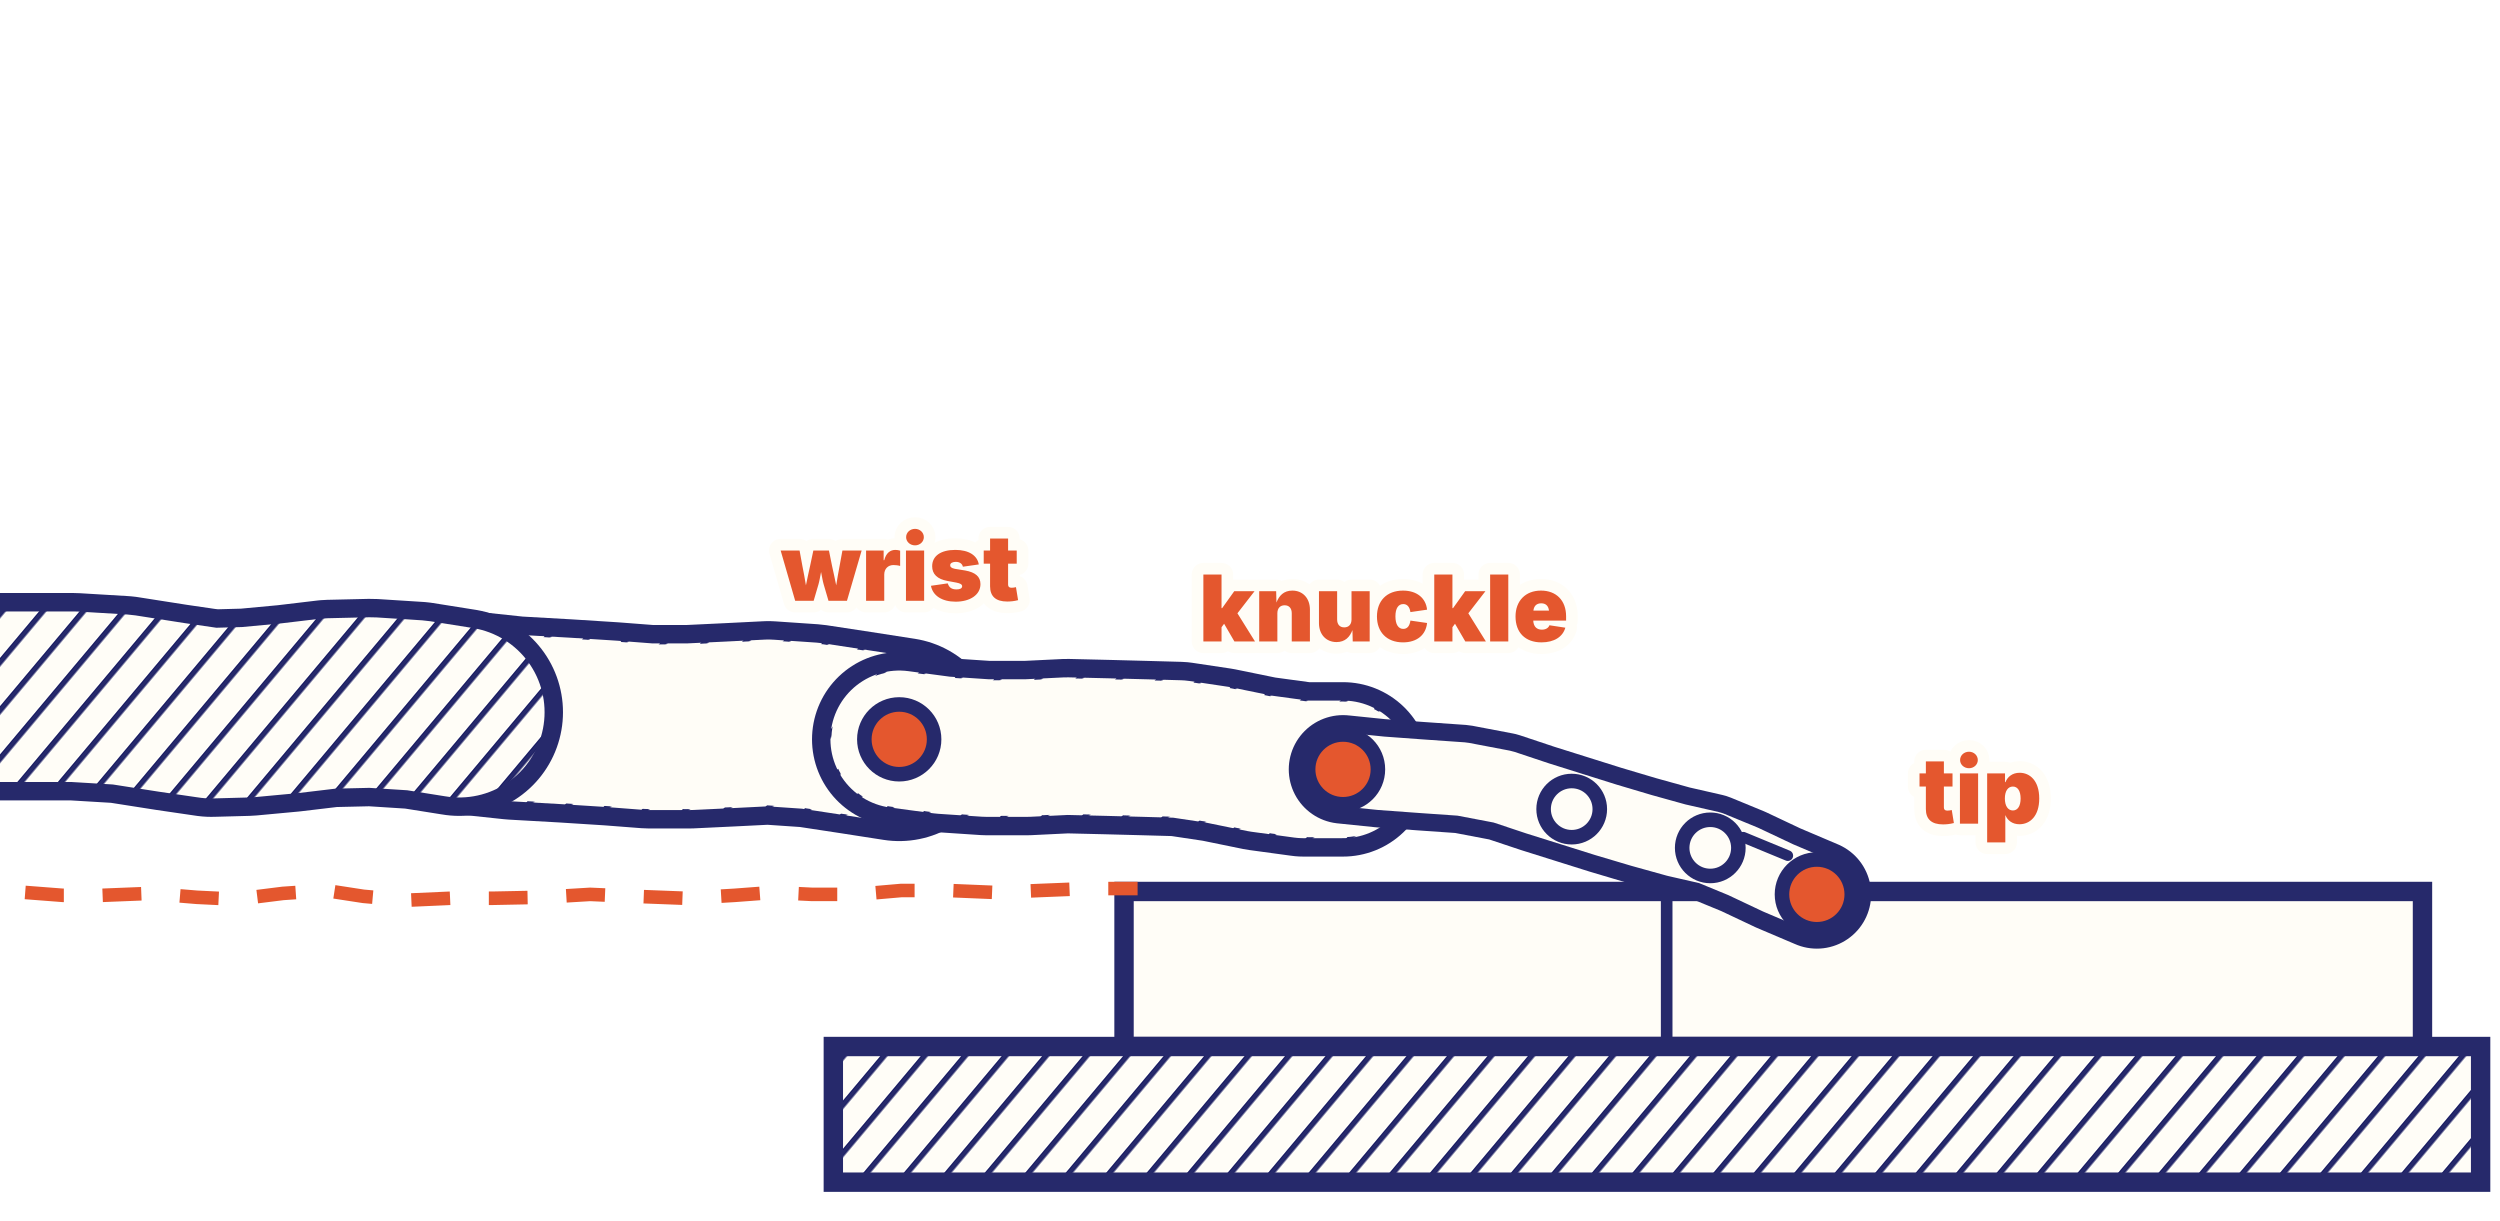
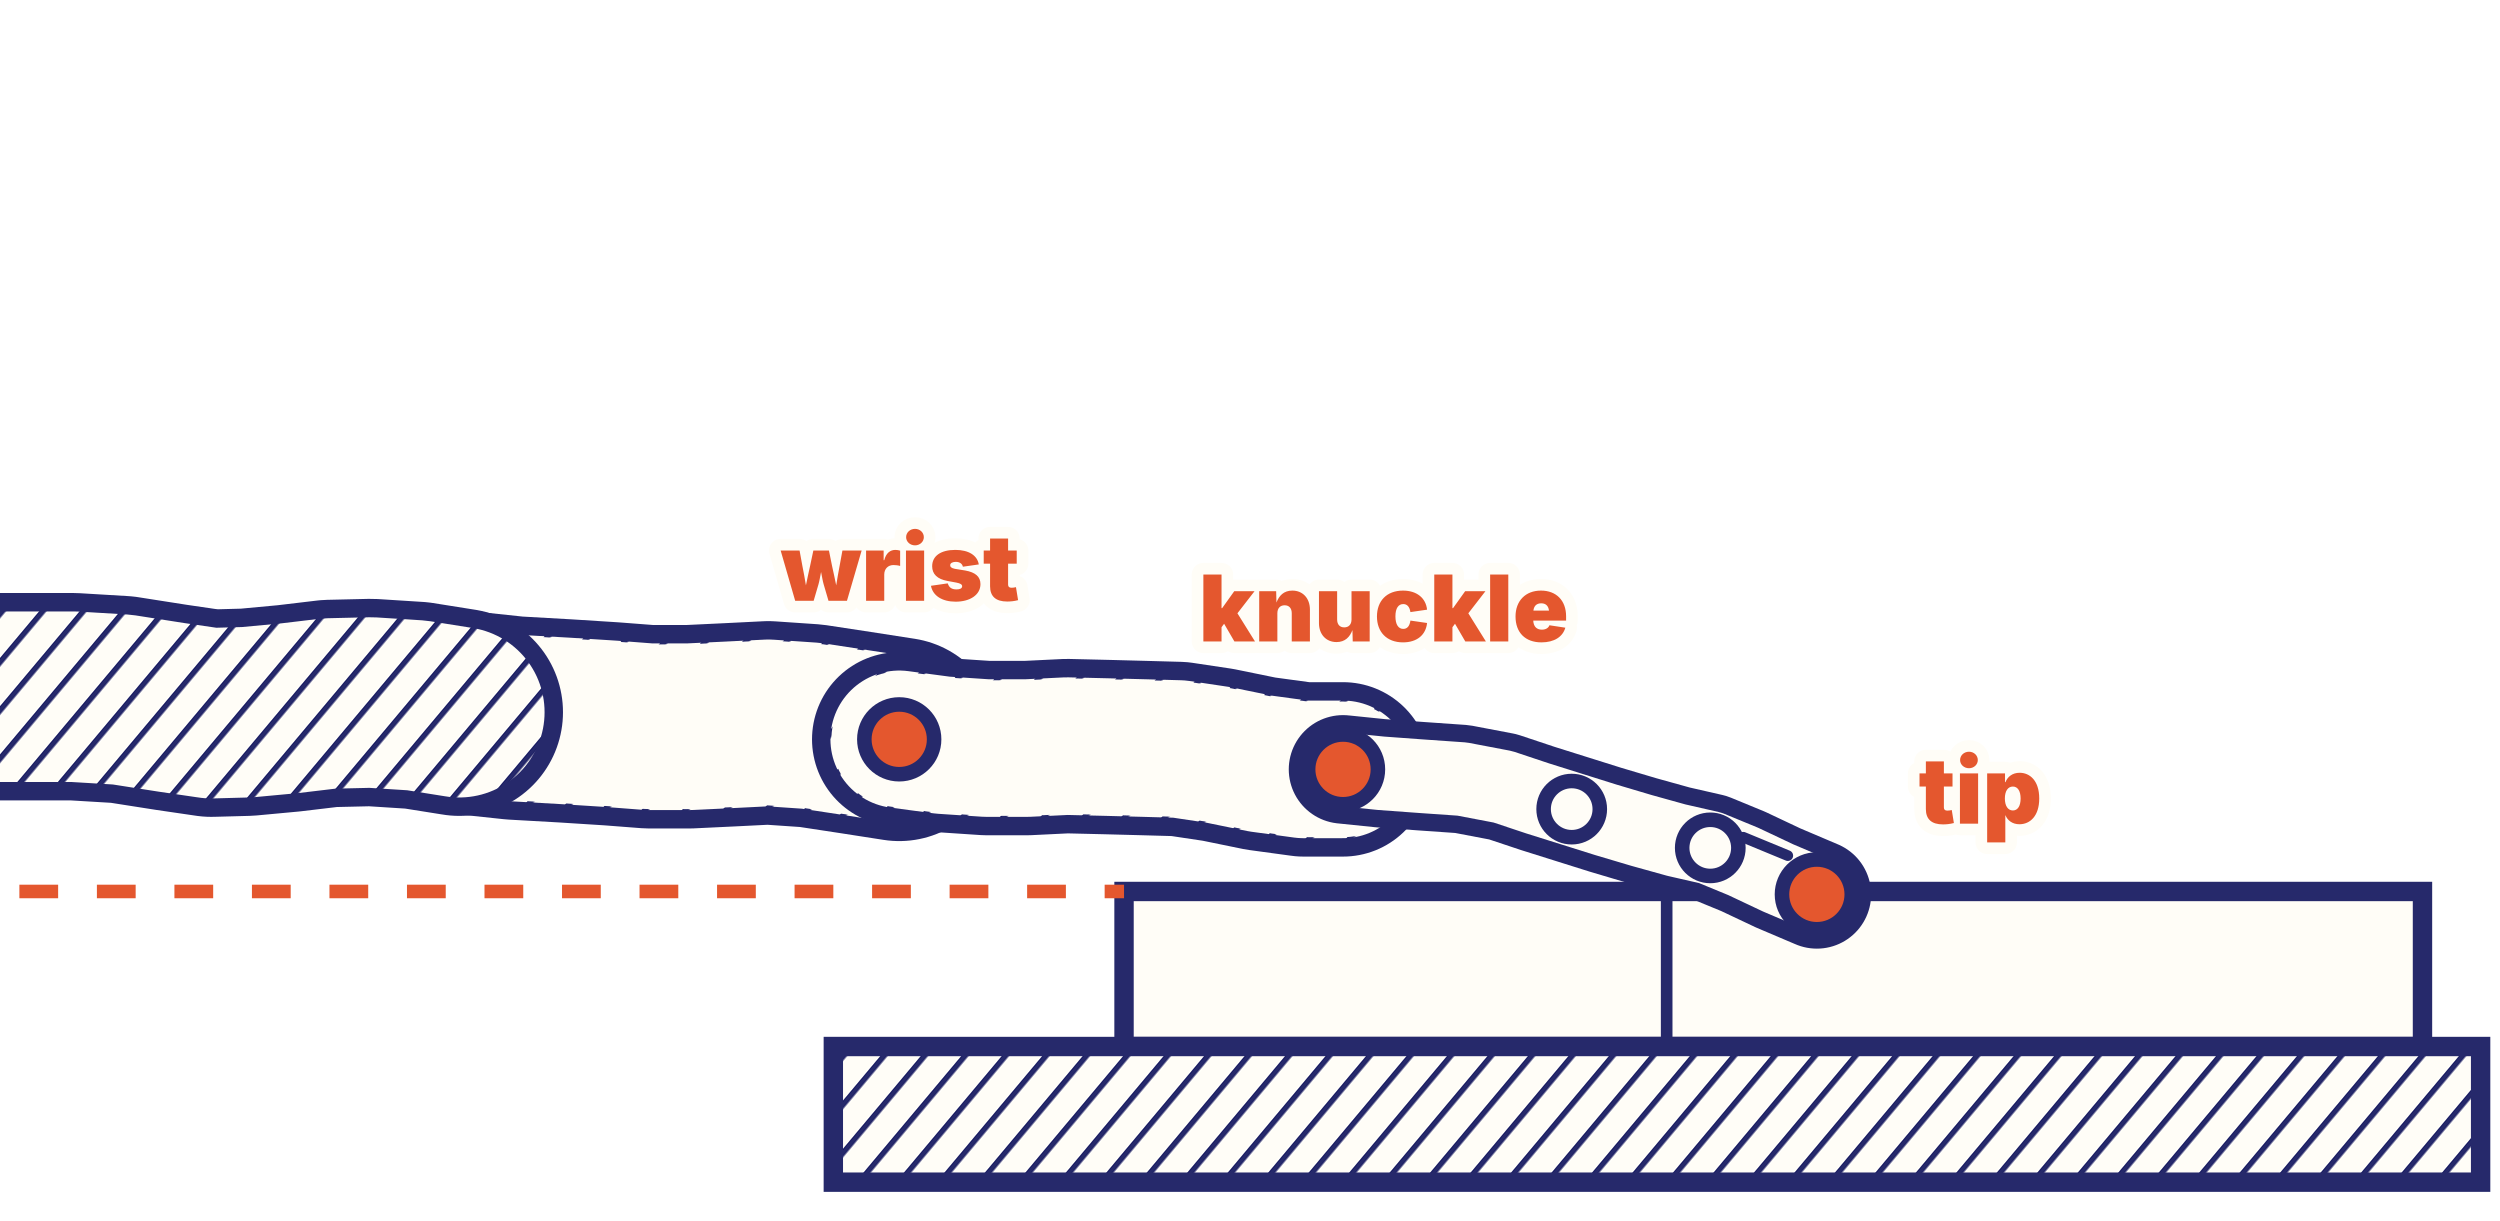
<svg xmlns="http://www.w3.org/2000/svg" viewBox="34 26 258 126" width="516" height="252">
  <defs>
    <pattern id="hgflat20" width="3.2" height="3.2" patternUnits="userSpaceOnUse" patternTransform="rotate(40)">
      <rect width="3.2" height="3.2" fill="#fffdf7" />
      <line x1="0" y1="0" x2="0" y2="3.2" stroke="#26296b" stroke-width="1.15" />
    </pattern>
  </defs>
  <rect x="150" y="118" width="134" height="16" fill="#fffdf7" stroke="#26296b" stroke-width="2" />
  <line x1="206.0" y1="118.0" x2="206.0" y2="134.0" stroke="#26296b" stroke-width="1.2" stroke-linecap="round" />
  <path d="M120,134 L290,134 L290,148 L120,148 Z" fill="url(#hgflat20)" stroke="#26296b" stroke-width="2" />
-   <path d="M36.6 118.1l3.9.3 4 0 5-.2 4.8.4 4.1.2 4.8-.6 4.4-.3 3.9.6 4.5.4 4.5-.2 4.4 0 5-.1 5-.3 4.6.2 5.2.2 5.1-.3 4-.3 4 .2 4.6 0 4.6-.4 4.9 0 4.8.2 4.6-.2 5-.2 5.1 0" stroke="#e4572e" stroke-width="1.4" stroke-dasharray="4 4" fill="none" />
+   <line x1="36" y1="118" x2="150" y2="118" stroke="#e4572e" stroke-width="1.4" stroke-dasharray="4 4" />
  <path d="M7.2 97.4l4.2.5 3.8.3 4.4.2 4.2-.1 4.3-.4 4.9-.1 4.6 0 4.3 0 5.2.4 5.2.8 4 .5 3.9-.1 4.3-.4 4.3-.5 4.5 0 4.7.5 4.4.6 4.7.5 5.3.3 4.7.3 3.9.3 4.1 0 4.2-.2 4-.2 4.4.3 4.6.7 4.5.7" fill="none" stroke="#26296b" stroke-width="21.0" stroke-linecap="round" stroke-linejoin="round" />
  <path d="M7.2 97.4l4.2.5 3.8.3 4.4.2 4.2-.1 4.3-.4 4.9-.1 4.6 0 4.3 0 5.2.4 5.2.8 4 .5 3.9-.1 4.3-.4 4.3-.5 4.5 0 4.7.5 4.4.6 4.7.5 5.3.3 4.7.3 3.9.3 4.1 0 4.2-.2 4-.2 4.4.3 4.6.7 4.5.7" fill="none" stroke="url(#hgflat20)" stroke-width="17.2" stroke-linecap="round" stroke-linejoin="round" />
  <path d="M7.2 97.4l4.2.5 3.8.3 4.4.2 4.2-.1 4.3-.4 4.9-.1 4.6 0 4.3 0 5.2.4 5.2.8 4 .5 3.9-.1 4.3-.4 4.3-.5 4.5 0 4.7.5 4.4.6 4.7.5 5.3.3 4.7.3 3.9.3 4.1 0 4.2-.2 4-.2 4.4.3 4.6.7 4.5.7" fill="none" stroke="#fffdf7" stroke-width="17" stroke-linecap="round" stroke-linejoin="round" />
  <path d="M2.7 97l4.9.6 4 .4 3.8.3 4.3.3 4.1-.2 4.2-.4 4.8-.1 4.6 0 4.2 0 5 .3 5.1.8 4.1.6 3.7-.1 4.3-.4 4.2-.5 4.3-.1 4.7.3 4.4.7" fill="none" stroke="#26296b" stroke-width="21.4" stroke-linecap="round" stroke-linejoin="round" />
  <path d="M2.7 97l4.9.6 4 .4 3.8.3 4.3.3 4.1-.2 4.2-.4 4.8-.1 4.6 0 4.2 0 5 .3 5.1.8 4.1.6 3.7-.1 4.3-.4 4.2-.5 4.3-.1 4.7.3 4.4.7" fill="none" stroke="url(#hgflat20)" stroke-width="17.6" stroke-linecap="round" stroke-linejoin="round" />
  <path d="M126.8 102.3l4.5.6 4.5.3 4.2 0 4.1-.2 4.2.1 3.8.1 3.6.1 4 .6 4.4.9 4.4.6 4.1 0" fill="none" stroke="#26296b" stroke-width="18.0" stroke-linecap="round" stroke-linejoin="round" />
  <path d="M126.8 102.3l4.5.6 4.5.3 4.2 0 4.1-.2 4.2.1 3.8.1 3.6.1 4 .6 4.4.9 4.4.6 4.1 0" fill="none" stroke="url(#hgflat20)" stroke-width="14.2" stroke-linecap="round" stroke-linejoin="round" />
  <path d="M126.8 102.3l4.5.6 4.5.3 4.2 0 4.1-.2 4.2.1 3.8.1 3.6.1 4 .6 4.4.9 4.4.6 4.1 0" fill="none" stroke="#fffdf7" stroke-width="14" stroke-linecap="round" stroke-linejoin="round" />
  <path d="M172.6 105.4l3.9.4 4.1.3 4.3.3 4.2.8 3.6 1.2 3.5 1.1 3.5 1.1 3.7 1.1 3.6 1 3.5.8 3.4 1.4 3.6 1.7 4 1.7" fill="none" stroke="#26296b" stroke-width="11.2" stroke-linecap="round" stroke-linejoin="round" />
  <path d="M172.6 105.4l3.9.4 4.1.3 4.3.3 4.2.8 3.6 1.2 3.5 1.1 3.5 1.1 3.7 1.1 3.6 1 3.5.8 3.4 1.4 3.6 1.7 4 1.7" fill="none" stroke="url(#hgflat20)" stroke-width="7.4" stroke-linecap="round" stroke-linejoin="round" />
  <path d="M172.6 105.4l3.9.4 4.1.3 4.3.3 4.2.8 3.6 1.2 3.5 1.1 3.5 1.1 3.7 1.1 3.6 1 3.5.8 3.4 1.4 3.6 1.7 4 1.7" fill="none" stroke="#fffdf7" stroke-width="7.6" stroke-linecap="round" stroke-linejoin="round" />
  <g transform="translate(-0.7 0)">
    <line x1="214.6" y1="112.4" x2="219.2" y2="114.3" stroke="#26296b" stroke-width="1.1" stroke-linecap="round" />
  </g>
  <g transform="translate(-0.3 0.1)">
    <circle cx="196.5" cy="109.4" r="2.9" fill="#fffdf7" stroke="#26296b" stroke-width="1.5" />
  </g>
  <g transform="translate(-0.4 0)">
    <circle cx="210.9" cy="113.5" r="2.9" fill="#fffdf7" stroke="#26296b" stroke-width="1.5" />
  </g>
  <g transform="translate(-0.1 0.3)">
    <circle cx="126.9" cy="102.0" r="3.6" fill="#e4572e" stroke="#26296b" stroke-width="1.5" />
  </g>
  <g transform="translate(-0.2 0.2)">
    <circle cx="172.8" cy="105.2" r="3.6" fill="#e4572e" stroke="#26296b" stroke-width="1.5" />
  </g>
  <g transform="translate(-0.5 0.3)">
    <circle cx="222.0" cy="118.0" r="3.6" fill="#e4572e" stroke="#26296b" stroke-width="1.5" />
  </g>
  <text stroke="#fffdf7" stroke-width="2.4" stroke-linejoin="round" paint-order="stroke" x="126.9" y="88.0" text-anchor="middle" font-size="9.5" font-weight="900" fill="#e4572e" font-family="Inter,sans-serif">wrist</text>
  <text stroke="#fffdf7" stroke-width="2.4" stroke-linejoin="round" paint-order="stroke" x="176.8" y="92.2" text-anchor="middle" font-size="9.5" font-weight="900" fill="#e4572e" font-family="Inter,sans-serif">knuckle</text>
  <text stroke="#fffdf7" stroke-width="2.4" stroke-linejoin="round" paint-order="stroke" x="232.0" y="111.0" text-anchor="start" font-size="9.5" font-weight="900" fill="#e4572e" font-family="Inter,sans-serif">tip</text>
</svg>
